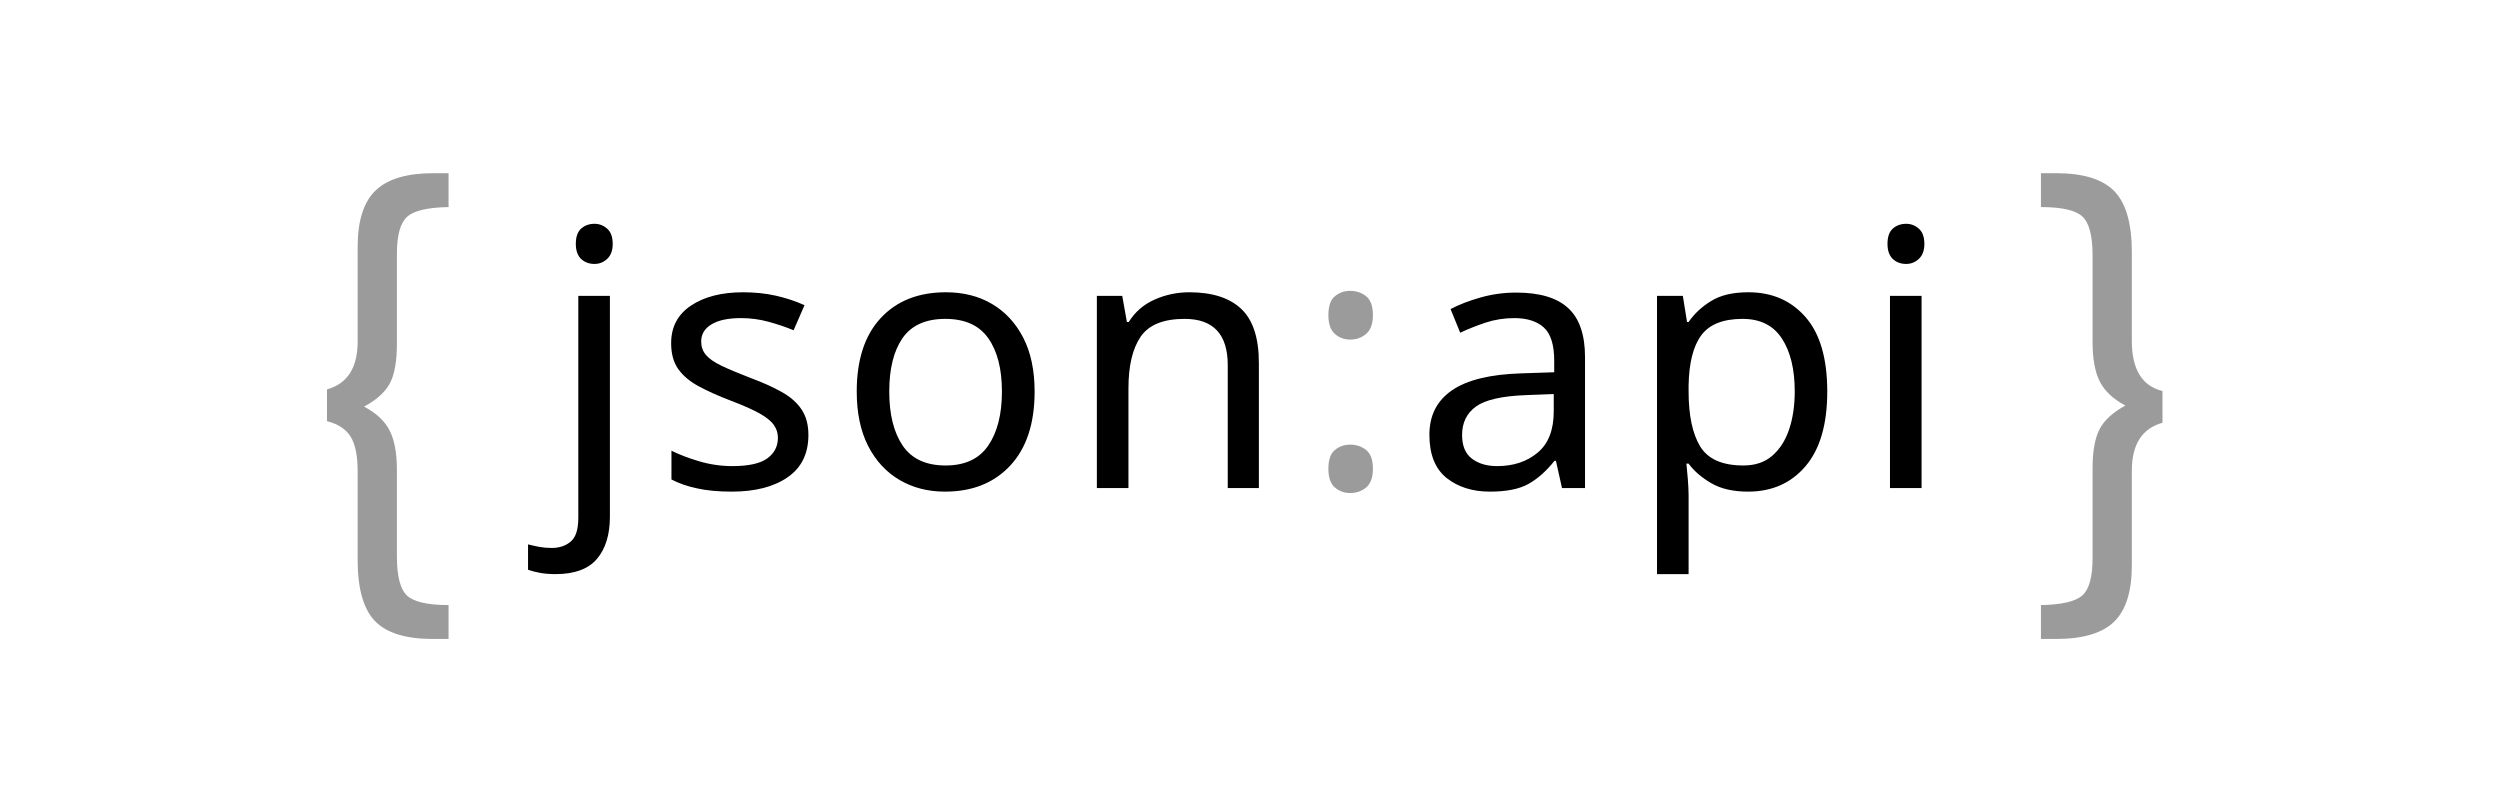
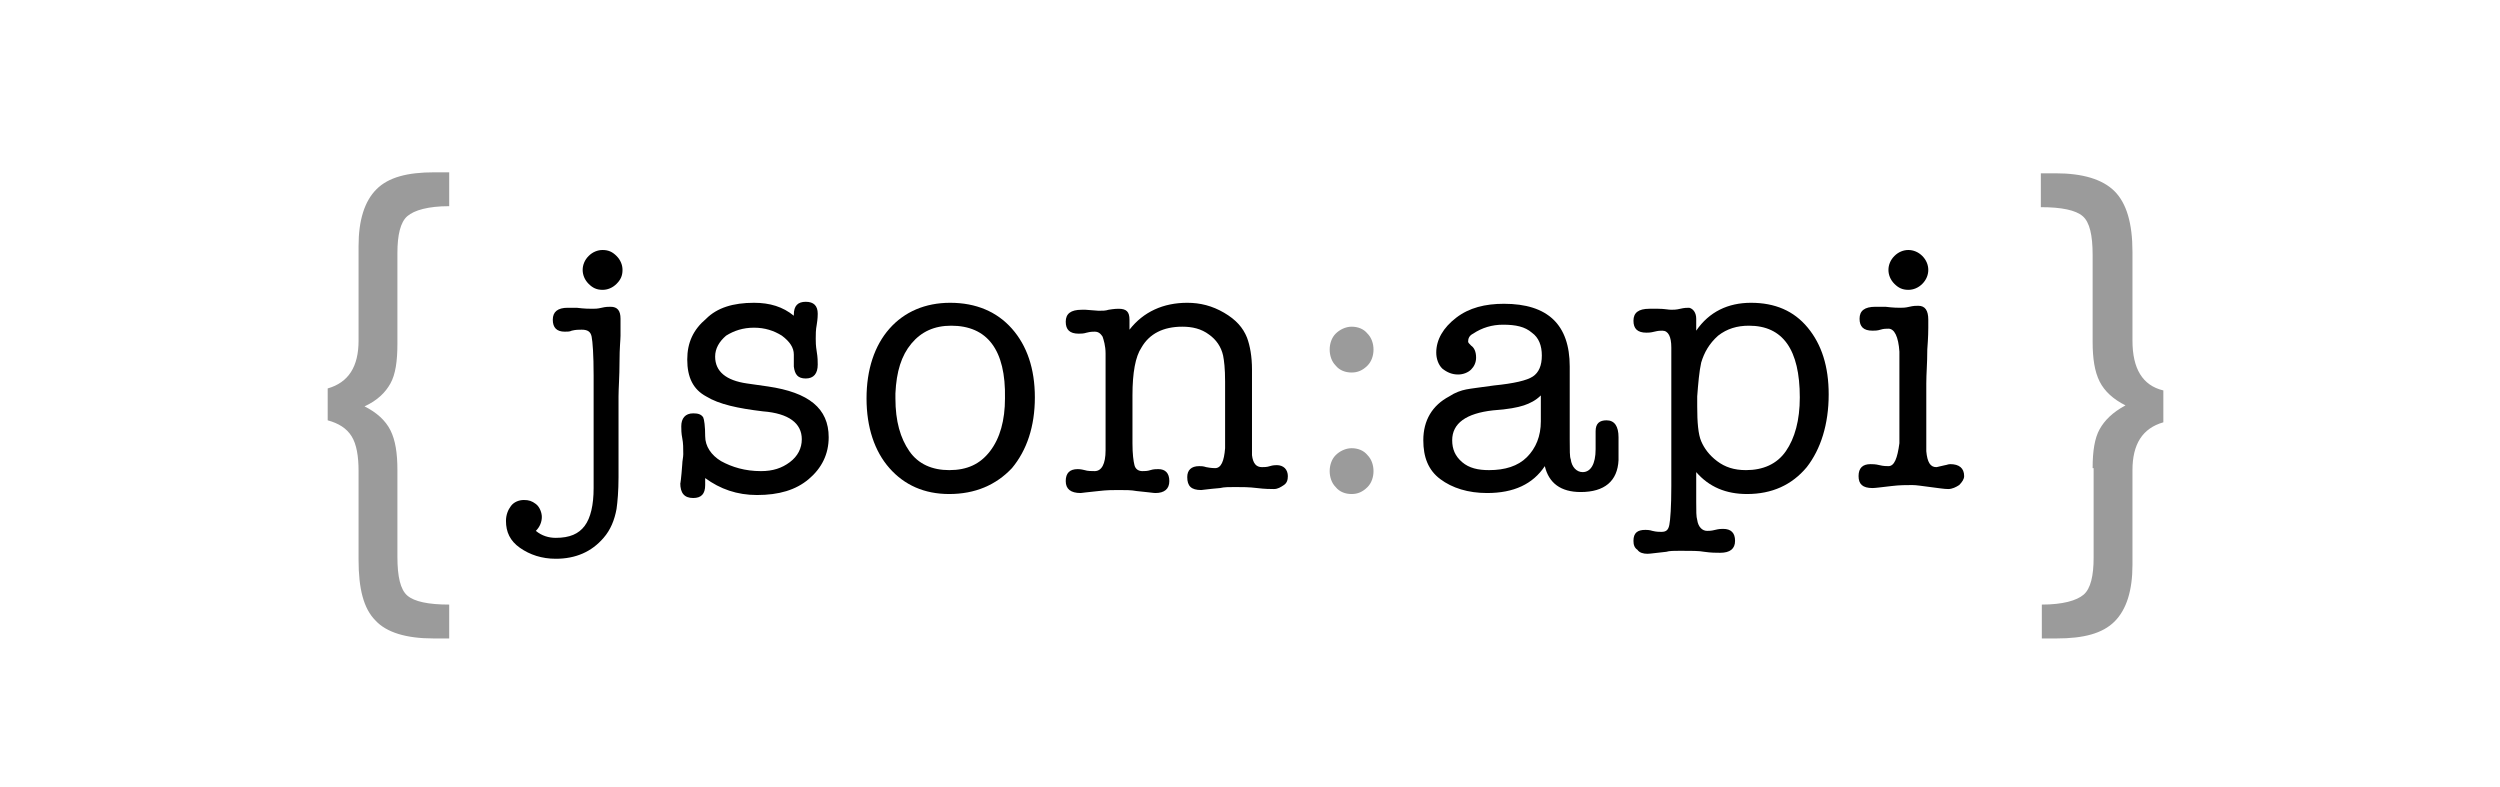
- <svg xmlns="http://www.w3.org/2000/svg" width="251px" height="79px" viewBox="0 0 251 79" version="1.1">
-   <defs />
-   <g id="Page-1" stroke="none" stroke-width="1" fill="none" fill-rule="evenodd">
-     <rect id="Rectangle-1" fill="none" x="0" y="0" width="251" height="79" />
-     <text id="json:api" font-family="American Typewriter" font-size="36" font-weight="normal" letter-spacing="1.25">
-       <tspan x="55" y="49" fill="#000000">json</tspan>
-       <tspan x="130.776" y="49" fill="#9B9B9B">:</tspan>
-       <tspan x="141.854" y="49" fill="#000000">api</tspan>
-     </text>
-     <path d="M39.85,34.506 C39.85,36.27 39.616,37.593 39.148,38.475 C38.68,39.357 37.816,40.14 36.556,40.824 C37.78,41.472 38.635,42.273 39.121,43.227 C39.607,44.181 39.85,45.504 39.85,47.196 L39.85,55.89 C39.85,57.87 40.192,59.175 40.876,59.805 C41.56,60.435 42.946,60.75 45.034,60.75 L45.034,64.152 L43.468,64.152 C40.732,64.152 38.788,63.549 37.636,62.343 C36.484,61.137 35.908,59.094 35.908,56.214 L35.908,47.304 C35.908,45.756 35.674,44.604 35.206,43.848 C34.738,43.092 33.946,42.57 32.83,42.282 L32.83,39.096 C34.882,38.52 35.908,36.918 35.908,34.29 L35.908,24.786 C35.908,22.158 36.511,20.268 37.717,19.116 C38.923,17.964 40.858,17.388 43.522,17.388 L45.034,17.388 L45.034,20.79 C42.946,20.826 41.56,21.15 40.876,21.762 C40.192,22.374 39.85,23.616 39.85,25.488 L39.85,34.506 Z M210.094,47.034 C210.094,45.306 210.328,43.992 210.796,43.092 C211.264,42.192 212.128,41.4 213.388,40.716 C212.164,40.068 211.309,39.267 210.823,38.313 C210.337,37.359 210.094,36.036 210.094,34.344 L210.094,25.65 C210.094,23.67 209.752,22.365 209.068,21.735 C208.384,21.105 206.998,20.79 204.91,20.79 L204.91,17.388 L206.422,17.388 C209.158,17.388 211.111,17.991 212.281,19.197 C213.451,20.403 214.036,22.446 214.036,25.326 L214.036,34.236 C214.036,37.08 215.062,38.754 217.114,39.258 L217.114,42.444 C215.062,43.02 214.036,44.622 214.036,47.25 L214.036,56.754 C214.036,59.382 213.442,61.272 212.254,62.424 C211.066,63.576 209.122,64.152 206.422,64.152 L204.91,64.152 L204.91,60.75 C206.998,60.714 208.384,60.39 209.068,59.778 C209.752,59.166 210.094,57.924 210.094,56.052 L210.094,47.034 Z" id="{----------}" fill="#9B9B9B" />
+ <svg xmlns="http://www.w3.org/2000/svg" version="1.1" id="Layer_1" x="0px" y="0px" viewBox="-295 258.3 251 79" enable-background="new -295 258.3 251 79" xml:space="preserve">
+   <g id="Page-1">
+     <rect id="Rectangle-1" x="-295" y="258.3" fill="none" width="251" height="79">
+ 	</rect>
+     <g enable-background="new    ">
+       <path d="M-240.6,310.2c0,0.5-0.2,1-0.6,1.4c0.6,0.5,1.3,0.7,2,0.7c1.4,0,2.3-0.4,2.9-1.2c0.6-0.8,0.9-2.1,0.9-3.8l0-11.3    c0-2.1-0.1-3.4-0.2-3.9s-0.4-0.7-1-0.7c-0.3,0-0.6,0-1,0.1c-0.2,0.1-0.4,0.1-0.7,0.1c-0.8,0-1.2-0.4-1.2-1.2    c0-0.8,0.5-1.2,1.5-1.2c0.4,0,0.7,0,0.9,0c0.8,0.1,1.3,0.1,1.6,0.1c0.2,0,0.5,0,0.9-0.1c0.4-0.1,0.7-0.1,0.9-0.1    c0.7,0,1,0.4,1,1.2c0,0.1,0,0.4,0,0.7c0,0.4,0,0.8,0,1c0,0.4-0.1,1.2-0.1,2.6c0,1.5-0.1,2.7-0.1,3.5v8.1c0,1.4-0.1,2.5-0.2,3.2    c-0.2,1.1-0.6,2.1-1.3,2.9c-1.2,1.4-2.8,2.1-4.8,2.1c-1.4,0-2.6-0.4-3.6-1.1c-1-0.7-1.4-1.6-1.4-2.7c0-0.6,0.2-1.1,0.5-1.5    c0.3-0.4,0.8-0.6,1.3-0.6c0.5,0,0.8,0.1,1.2,0.4S-240.6,309.8-240.6,310.2z M-234.5,287.4c-0.6,0-1-0.2-1.4-0.6    c-0.4-0.4-0.6-0.9-0.6-1.4s0.2-1,0.6-1.4s0.9-0.6,1.4-0.6c0.6,0,1,0.2,1.4,0.6c0.4,0.4,0.6,0.9,0.6,1.4c0,0.6-0.2,1-0.6,1.4    C-233.5,287.2-234,287.4-234.5,287.4z" />
+       <path d="M-219.3,288.7c1.6,0,2.9,0.4,4,1.3v-0.1c0-0.9,0.4-1.3,1.2-1.3c0.8,0,1.2,0.4,1.2,1.2c0,0.1,0,0.5-0.1,1.1    c-0.1,0.5-0.1,1-0.1,1.4c0,0.3,0,0.7,0.1,1.3c0.1,0.6,0.1,1,0.1,1.3c0,0.9-0.4,1.4-1.2,1.4c-0.8,0-1.1-0.4-1.2-1.2v-1.2    c0-0.7-0.4-1.3-1.2-1.9c-0.8-0.5-1.7-0.8-2.8-0.8c-1.1,0-2,0.3-2.8,0.8c-0.7,0.6-1.1,1.3-1.1,2.1c0,1.5,1.1,2.4,3.2,2.7l2.1,0.3    c4.1,0.6,6.1,2.2,6.1,5.1c0,1.7-0.7,3.1-2,4.2c-1.3,1.1-3,1.6-5.2,1.6c-2,0-3.7-0.6-5.2-1.7c0,0.2,0,0.5,0,0.7    c0,0.9-0.4,1.3-1.2,1.3c-0.9,0-1.3-0.5-1.3-1.5c0,0.2,0.1-0.5,0.2-1.9c0-0.3,0.1-0.7,0.1-1c0-0.6,0-1.1-0.1-1.6    c-0.1-0.5-0.1-0.9-0.1-1.2c0-0.8,0.4-1.3,1.2-1.3c0.5,0,0.8,0.1,1,0.4c0.1,0.2,0.2,0.9,0.2,1.9c0,1,0.6,1.9,1.6,2.5    c1.1,0.6,2.4,1,4,1c1.2,0,2.1-0.3,2.9-0.9c0.8-0.6,1.2-1.4,1.2-2.3c0-1.6-1.3-2.6-3.9-2.8c-2.5-0.3-4.4-0.7-5.7-1.5    c-1.3-0.7-1.9-1.9-1.9-3.7c0-1.7,0.6-3,1.9-4.1C-223,289.2-221.4,288.7-219.3,288.7z" />
+       <path d="M-199.7,307.9c-2.5,0-4.5-0.9-6-2.6c-1.5-1.7-2.3-4.1-2.3-7c0-2.9,0.8-5.3,2.3-7c1.5-1.7,3.6-2.6,6.1-2.6    c2.6,0,4.7,0.9,6.2,2.6c1.5,1.7,2.3,4,2.3,6.9c0,2.9-0.8,5.3-2.3,7.1C-195,307-197.1,307.9-199.7,307.9z M-199.5,291    c-1.7,0-3,0.6-4,1.8s-1.5,2.8-1.6,5v0.5c0,2.3,0.5,4,1.4,5.3c0.9,1.3,2.3,1.9,4,1.9c1.8,0,3.1-0.6,4.1-1.9c1-1.3,1.5-3.1,1.5-5.3    C-194,293.4-195.9,291-199.5,291z" />
+       <path d="M-181.6,290.4v1c1.4-1.8,3.4-2.7,5.8-2.7c1.3,0,2.5,0.3,3.7,1c1.2,0.7,1.9,1.5,2.3,2.5c0.3,0.8,0.5,1.9,0.5,3.2v6.8    c0,1,0,1.6,0,1.8c0.1,0.8,0.4,1.2,1,1.2c0.2,0,0.5,0,0.8-0.1s0.6-0.1,0.7-0.1c0.3,0,0.6,0.1,0.8,0.3s0.3,0.5,0.3,0.8    c0,0.4-0.1,0.7-0.4,0.9c-0.3,0.2-0.6,0.4-1,0.4c-0.3,0-0.9,0-1.7-0.1c-0.8-0.1-1.5-0.1-2.2-0.1c-0.6,0-1.1,0-1.5,0.1    c-1.2,0.1-1.8,0.2-1.9,0.2c-1,0-1.4-0.4-1.4-1.3c0-0.7,0.4-1.1,1.2-1.1c0.2,0,0.4,0,0.7,0.1c0.5,0.1,0.8,0.1,0.9,0.1    c0.6,0,0.9-0.7,1-2v-1.8v-2.2v-2.7c0-1.3-0.1-2.1-0.2-2.6c-0.2-0.9-0.7-1.6-1.4-2.1c-0.8-0.6-1.7-0.8-2.7-0.8    c-1.9,0-3.3,0.7-4.1,2.1c-0.6,0.9-0.9,2.5-0.9,4.8v4.8c0,1.1,0.1,1.8,0.2,2.2s0.4,0.6,0.8,0.6c0.2,0,0.5,0,0.8-0.1    c0.3-0.1,0.6-0.1,0.8-0.1c0.7,0,1.1,0.4,1.1,1.2c0,0.8-0.5,1.2-1.4,1.2c-0.2,0-0.8-0.1-1.9-0.2c-0.5-0.1-1.1-0.1-1.8-0.1    c-0.5,0-1.2,0-2,0.1c-1.1,0.1-1.7,0.2-1.8,0.2c-1,0-1.5-0.4-1.5-1.2c0-0.8,0.4-1.2,1.2-1.2c0.1,0,0.3,0,0.7,0.1    c0.3,0.1,0.7,0.1,1,0.1c0.7,0,1.1-0.7,1.1-2.1v-4v-4.4v-1.3c0-0.8-0.2-1.4-0.3-1.7c-0.2-0.3-0.4-0.5-0.8-0.5c-0.2,0-0.4,0-0.8,0.1    c-0.3,0.1-0.6,0.1-0.8,0.1c-0.9,0-1.3-0.4-1.3-1.2c0-0.8,0.5-1.2,1.6-1.2c0.1,0,0.3,0,0.4,0l1.3,0.1c0.4,0,0.7,0,1-0.1    c0.6-0.1,0.9-0.1,1-0.1C-181.9,289.3-181.6,289.6-181.6,290.4z" />
+     </g>
+     <g enable-background="new    ">
+       <path fill="#9B9B9B" d="M-159.3,295.7c-0.6,0-1.2-0.2-1.6-0.7c-0.4-0.4-0.6-1-0.6-1.6c0-0.6,0.2-1.2,0.6-1.6    c0.4-0.4,1-0.7,1.6-0.7s1.2,0.2,1.6,0.7c0.4,0.4,0.6,1,0.6,1.6c0,0.6-0.2,1.2-0.6,1.6C-158.2,295.5-158.7,295.7-159.3,295.7z     M-159.3,307.9c-0.6,0-1.2-0.2-1.6-0.7c-0.4-0.4-0.6-1-0.6-1.6c0-0.6,0.2-1.2,0.6-1.6c0.4-0.4,1-0.7,1.6-0.7s1.2,0.2,1.6,0.7    c0.4,0.4,0.6,1,0.6,1.6c0,0.6-0.2,1.2-0.6,1.6C-158.2,307.7-158.7,307.9-159.3,307.9z" />
+     </g>
+     <g enable-background="new    ">
+       <path d="M-136.3,307.7c-2,0-3.2-0.9-3.6-2.6c-1.2,1.8-3.1,2.7-5.8,2.7c-1.9,0-3.5-0.5-4.7-1.4s-1.7-2.2-1.7-3.9    c0-2,0.9-3.5,2.6-4.4c0.6-0.4,1.2-0.6,1.7-0.7c0.5-0.1,1.4-0.2,2.8-0.4c2-0.2,3.3-0.5,3.9-0.9c0.6-0.4,0.9-1.1,0.9-2.1    c0-1-0.3-1.8-1-2.3c-0.7-0.6-1.6-0.8-2.9-0.8c-1.1,0-2.1,0.3-3,0.9c-0.4,0.2-0.5,0.5-0.5,0.8c0,0.1,0.1,0.2,0.3,0.4    c0.3,0.2,0.5,0.6,0.5,1.2c0,0.5-0.2,0.9-0.5,1.2c-0.3,0.3-0.8,0.5-1.3,0.5c-0.6,0-1.1-0.2-1.6-0.6c-0.4-0.4-0.6-1-0.6-1.6    c0-1.3,0.7-2.5,2-3.5s2.9-1.4,4.8-1.4c4.4,0,6.6,2.1,6.6,6.3v7.3c0,1.1,0,1.8,0.1,2c0.1,0.8,0.6,1.3,1.2,1.3    c0.8,0,1.3-0.8,1.3-2.3v-1.8c0-0.8,0.4-1.1,1.1-1.1c0.8,0,1.2,0.6,1.2,1.7v0.2v2.1C-132.6,306.6-133.9,307.7-136.3,307.7z     M-140.3,300.6V298c-0.5,0.5-1.1,0.8-1.7,1c-0.6,0.2-1.6,0.4-3.1,0.5c-2.7,0.3-4.1,1.3-4.1,3c0,0.9,0.3,1.6,1,2.2s1.6,0.8,2.7,0.8    c1.6,0,2.9-0.4,3.8-1.3C-140.8,303.3-140.3,302.1-140.3,300.6z" />
+       <path d="M-124.7,290.3v1.2c1.3-1.9,3.2-2.8,5.5-2.8c2.4,0,4.3,0.8,5.7,2.5s2.1,3.9,2.1,6.7c0,3-0.8,5.5-2.2,7.3    c-1.5,1.8-3.5,2.7-6,2.7c-2.1,0-3.8-0.7-5.1-2.2v3c0,0.9,0,1.5,0.1,1.8c0.1,0.7,0.5,1.1,1,1.1c0.2,0,0.4,0,0.8-0.1    s0.6-0.1,0.8-0.1c0.8,0,1.2,0.4,1.2,1.2s-0.5,1.2-1.5,1.2c-0.4,0-0.9,0-1.6-0.1c-0.5-0.1-1.3-0.1-2.4-0.1c-0.6,0-1.1,0-1.4,0.1    c-1,0.1-1.6,0.2-1.9,0.2c-0.4,0-0.8-0.1-1-0.4c-0.3-0.2-0.4-0.5-0.4-0.9c0-0.8,0.4-1.1,1.2-1.1c0.1,0,0.4,0,0.7,0.1    c0.4,0.1,0.7,0.1,0.9,0.1c0.5,0,0.7-0.2,0.8-0.7s0.2-1.8,0.2-3.9v-13.9c0-1.1-0.3-1.7-0.9-1.7c-0.2,0-0.4,0-0.8,0.1    s-0.6,0.1-0.8,0.1c-0.9,0-1.3-0.4-1.3-1.2c0-0.8,0.5-1.2,1.6-1.2c0.3,0,0.6,0,0.9,0c0.6,0,1,0.1,1.3,0.1c0.2,0,0.5,0,0.9-0.1    s0.7-0.1,0.9-0.1C-125,289.3-124.7,289.7-124.7,290.3z M-124.2,294.7c-0.2,0.9-0.3,2.1-0.4,3.4c0,0.1,0,0.3,0,0.5    c0,0.2,0,0.4,0,0.5c0,1.6,0.1,2.8,0.4,3.5c0.3,0.7,0.8,1.4,1.6,2c0.8,0.6,1.7,0.9,2.9,0.9c1.7,0,3.1-0.6,4-1.9    c0.9-1.3,1.4-3.1,1.4-5.4c0-4.8-1.7-7.2-5.1-7.2c-1.2,0-2.2,0.3-3.1,1C-123.4,292.8-123.9,293.7-124.2,294.7z" />
+       <path d="M-101.6,296.8v4.7c0,1.2,0,1.9,0,2.1c0.1,1.1,0.4,1.6,1,1.6c0.1,0,0.4-0.1,0.9-0.2c0.1,0,0.3-0.1,0.5-0.1    c0.9,0,1.4,0.4,1.4,1.2c0,0.3-0.2,0.6-0.5,0.9c-0.3,0.2-0.7,0.4-1.1,0.4c-0.4,0-1-0.1-1.8-0.2c-0.8-0.1-1.4-0.2-1.8-0.2    c-0.6,0-1.3,0-2.1,0.1c-0.9,0.1-1.6,0.2-1.9,0.2c-1,0-1.4-0.4-1.4-1.2c0-0.8,0.4-1.2,1.2-1.2c0.2,0,0.5,0,0.9,0.1s0.7,0.1,0.9,0.1    c0.6,0,0.9-0.8,1.1-2.3c0-0.1,0-1.1,0-3.1v-3c0-2,0-3,0-3.1c-0.1-1.5-0.5-2.3-1.1-2.3c-0.2,0-0.5,0-0.8,0.1s-0.6,0.1-0.8,0.1    c-0.9,0-1.3-0.4-1.3-1.2c0-0.8,0.5-1.2,1.6-1.2c0.5,0,0.8,0,1,0c0.8,0.1,1.3,0.1,1.5,0.1c0.2,0,0.5,0,0.9-0.1    c0.4-0.1,0.7-0.1,0.9-0.1c0.7,0,1,0.5,1,1.4c0,0.1,0,0.2,0,0.4c0,0.2,0,0.3,0,0.4c0,0.2,0,0.9-0.1,2.2    C-101.5,294.8-101.6,295.8-101.6,296.8z M-103.4,287.4c-0.6,0-1-0.2-1.4-0.6c-0.4-0.4-0.6-0.9-0.6-1.4s0.2-1,0.6-1.4    s0.9-0.6,1.4-0.6s1,0.2,1.4,0.6c0.4,0.4,0.6,0.9,0.6,1.4s-0.2,1-0.6,1.4C-102.4,287.2-102.9,287.4-103.4,287.4z" />
+     </g>
+     <path id="_x7B_----------_x7D_" fill="#9B9B9B" d="M-255.1,292.8c0,1.8-0.2,3.1-0.7,4   c-0.5,0.9-1.3,1.7-2.6,2.3c1.2,0.6,2.1,1.4,2.6,2.4c0.5,1,0.7,2.3,0.7,4v8.7c0,2,0.3,3.3,1,3.9c0.7,0.6,2.1,0.9,4.2,0.9v3.4h-1.6   c-2.7,0-4.7-0.6-5.8-1.8c-1.2-1.2-1.7-3.2-1.7-6.1v-8.9c0-1.5-0.2-2.7-0.7-3.5c-0.5-0.8-1.3-1.3-2.4-1.6v-3.2   c2.1-0.6,3.1-2.2,3.1-4.8v-9.5c0-2.6,0.6-4.5,1.8-5.7c1.2-1.2,3.1-1.7,5.8-1.7h1.5v3.4c-2.1,0-3.5,0.4-4.2,1c-0.7,0.6-1,1.9-1,3.7   V292.8z M-84.9,305.3c0-1.7,0.2-3,0.7-3.9c0.5-0.9,1.3-1.7,2.6-2.4c-1.2-0.6-2.1-1.4-2.6-2.4c-0.5-1-0.7-2.3-0.7-4v-8.7   c0-2-0.3-3.3-1-3.9c-0.7-0.6-2.1-0.9-4.2-0.9v-3.4h1.5c2.7,0,4.7,0.6,5.9,1.8c1.2,1.2,1.8,3.2,1.8,6.1v8.9c0,2.8,1,4.5,3.1,5v3.2   c-2.1,0.6-3.1,2.2-3.1,4.8v9.5c0,2.6-0.6,4.5-1.8,5.7s-3.1,1.7-5.8,1.7h-1.5V319c2.1,0,3.5-0.4,4.2-1c0.7-0.6,1-1.9,1-3.7V305.3z" />
  </g>
</svg>
